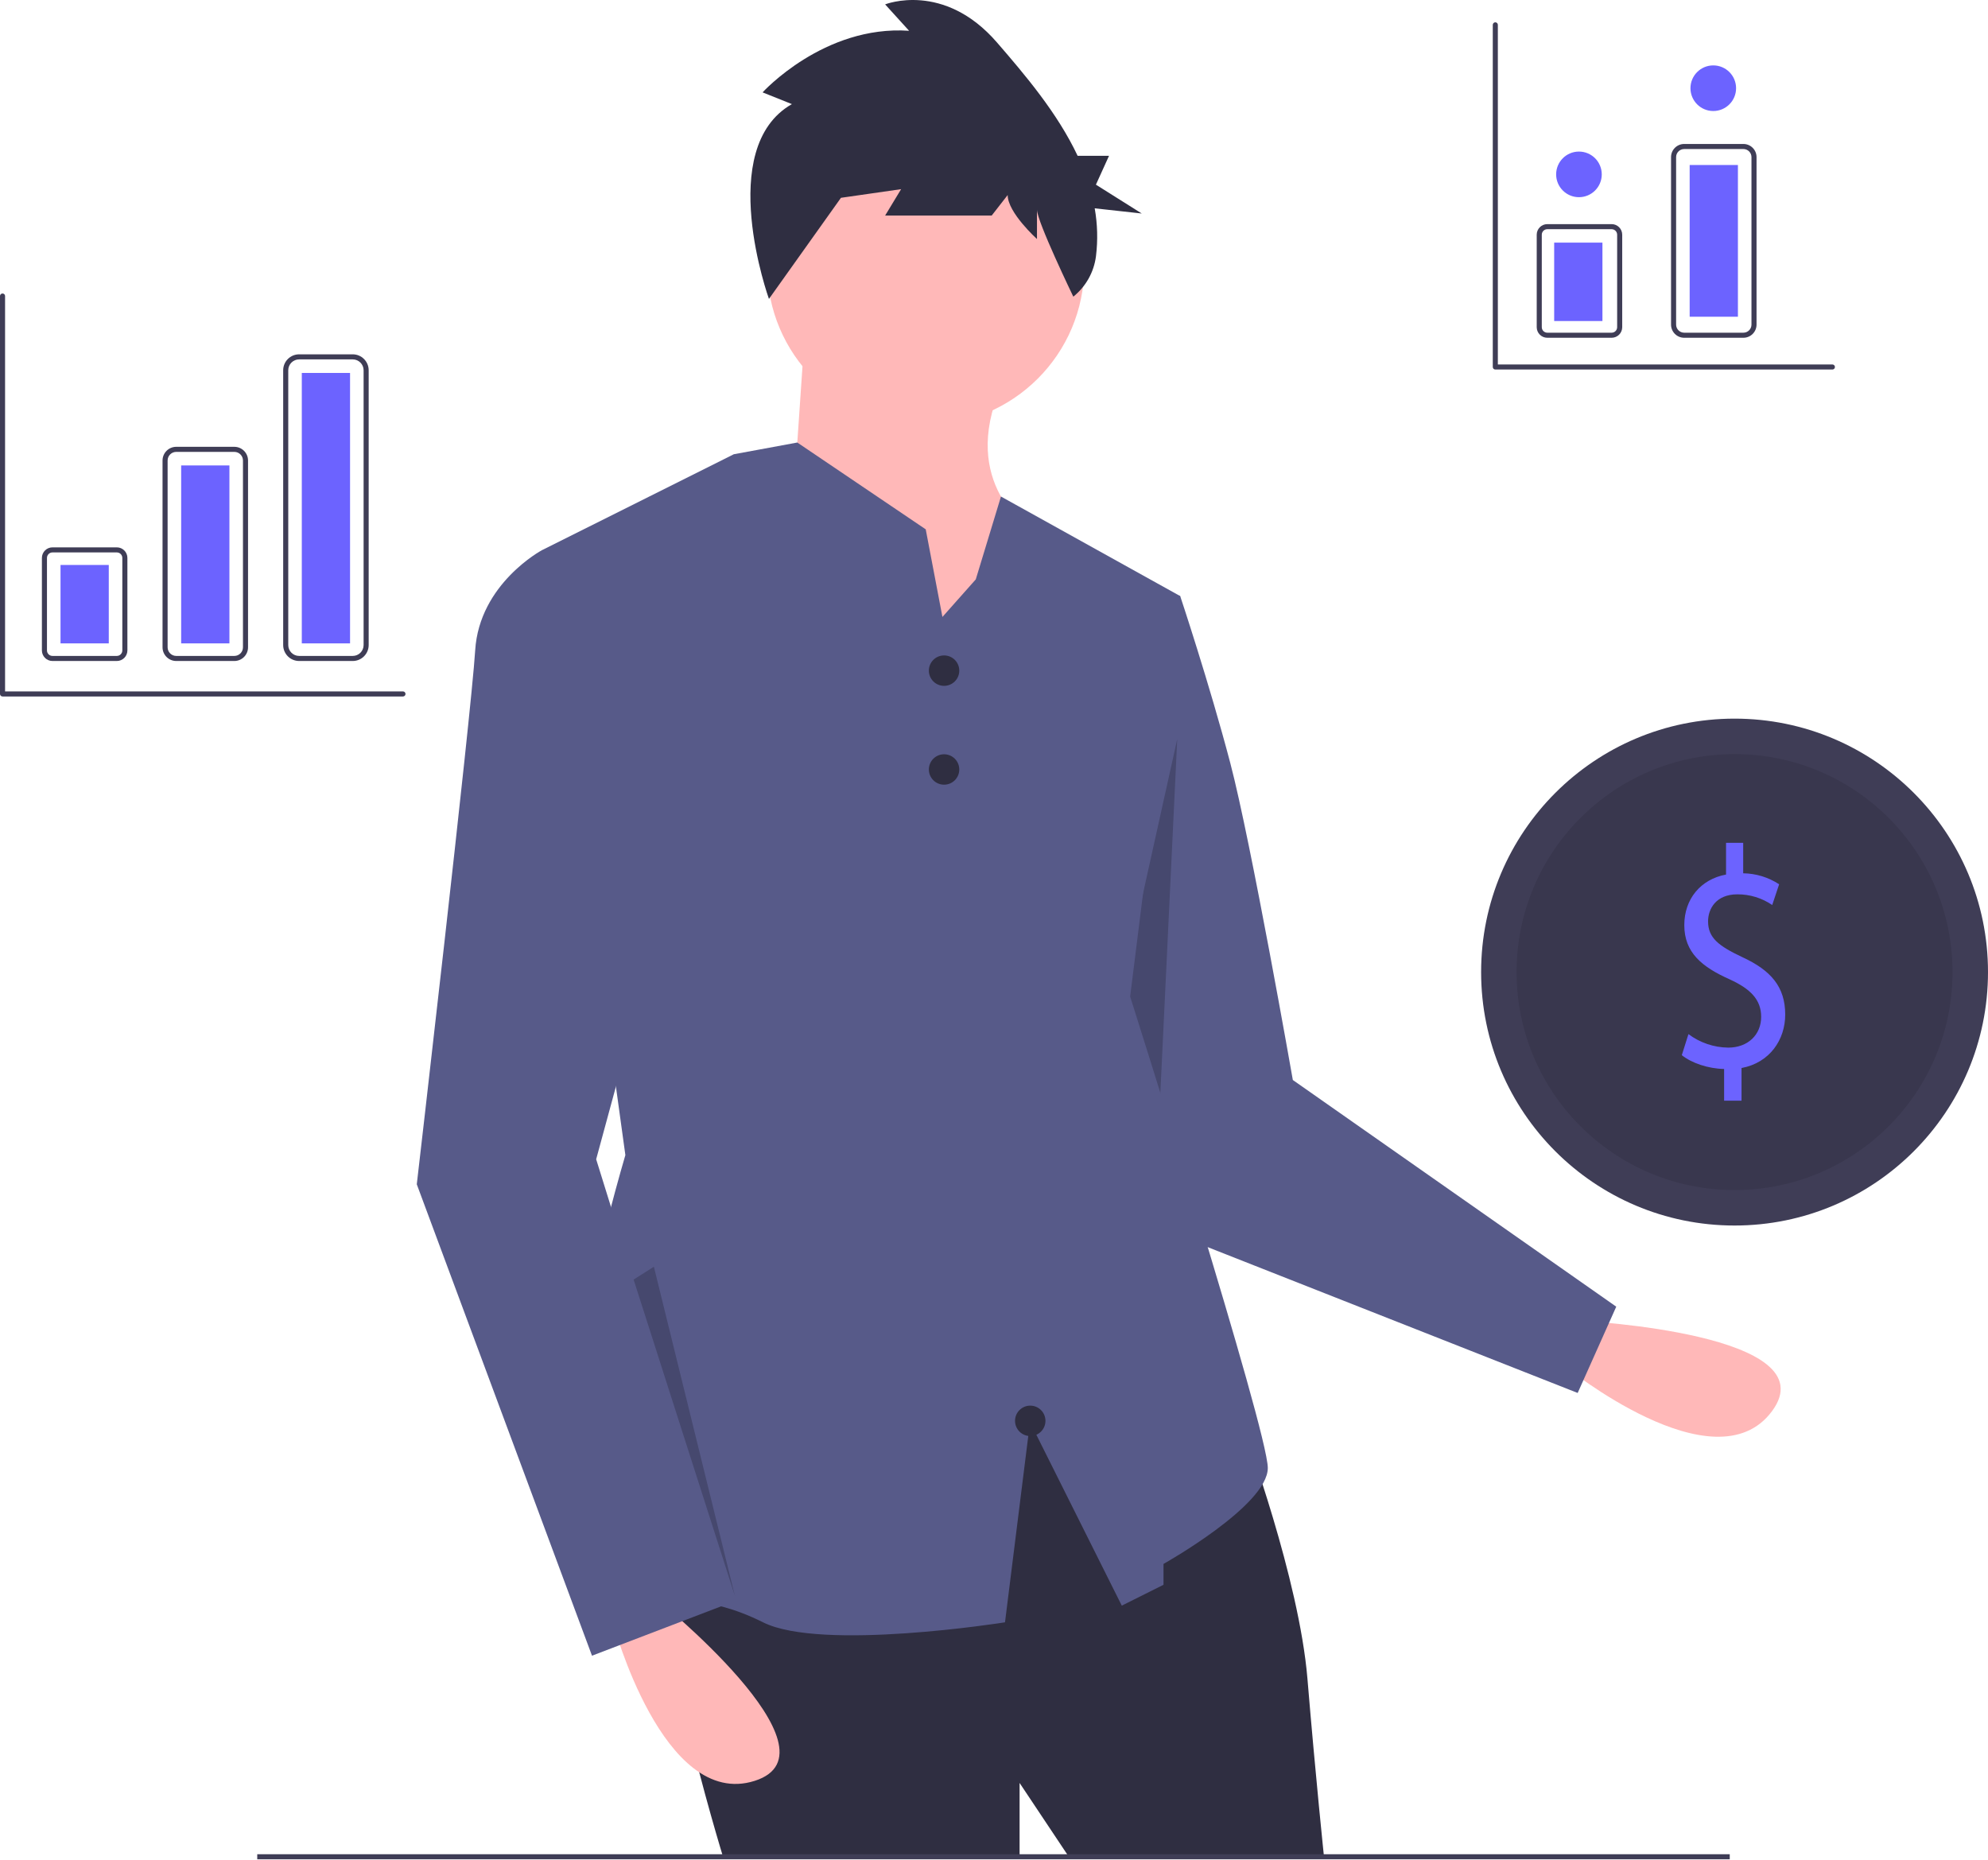
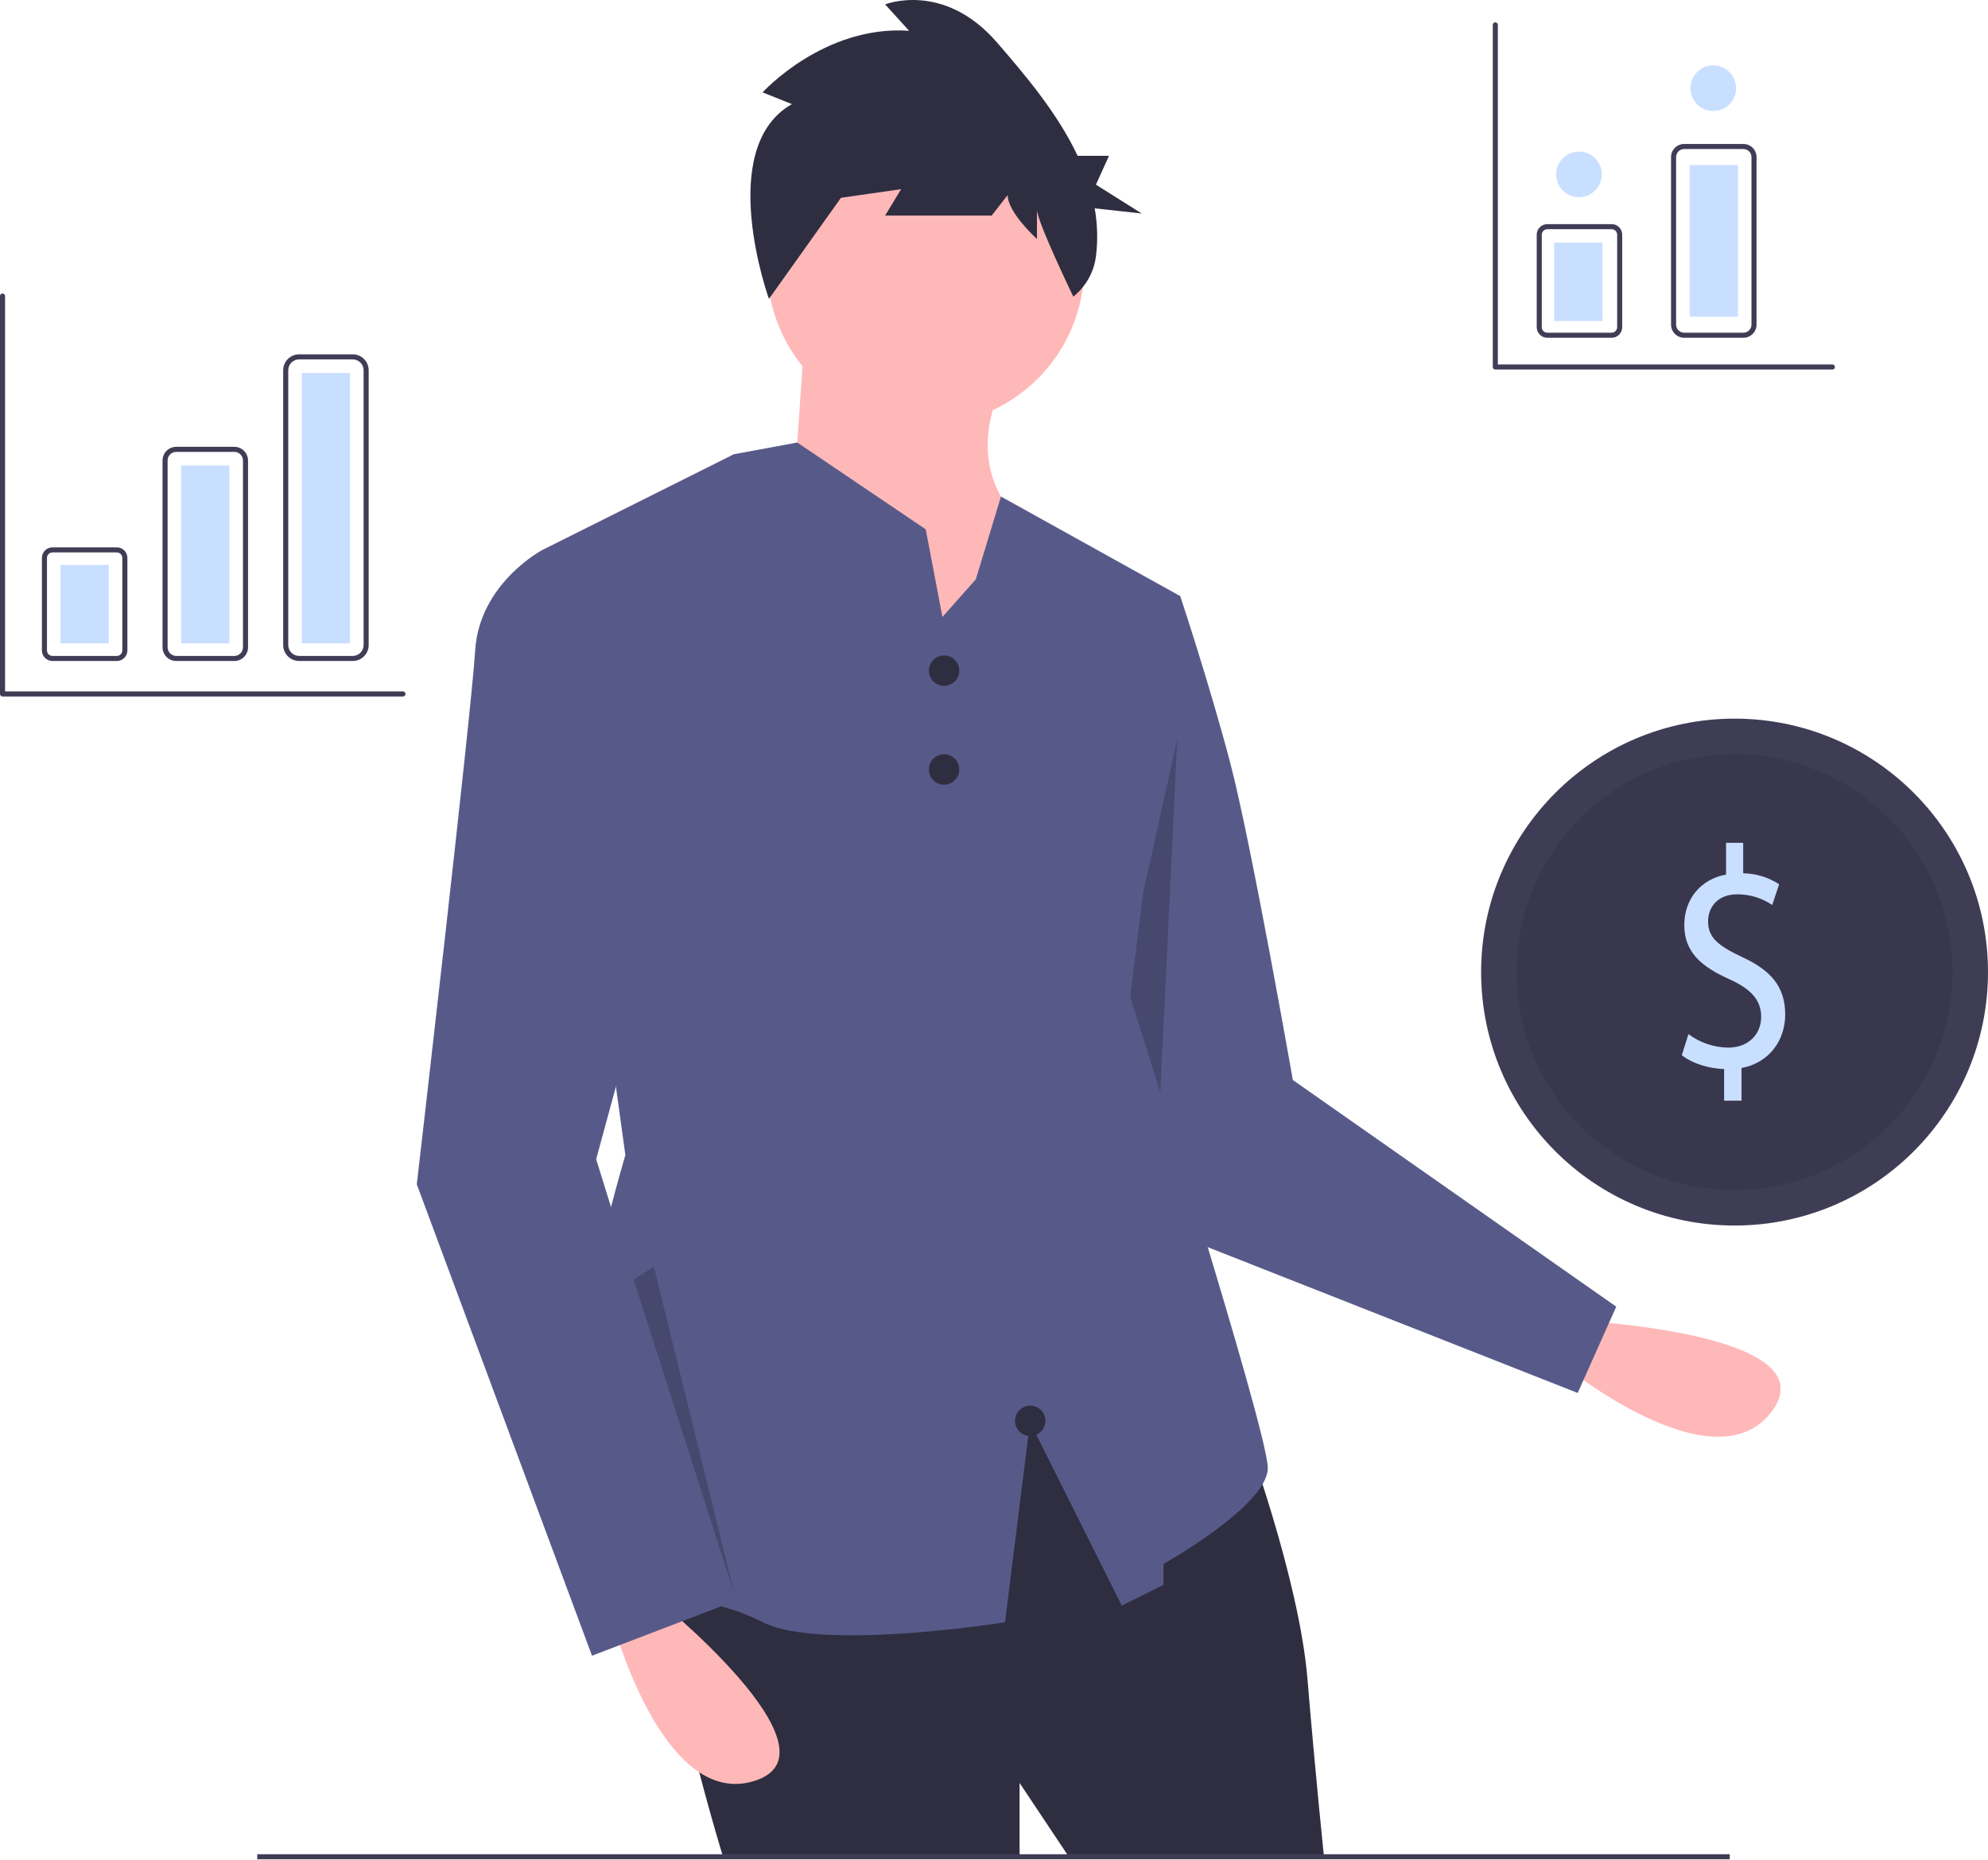
<svg xmlns="http://www.w3.org/2000/svg" id="aadec279-818b-408a-a9a2-133d1084e5d4" data-name="Layer 1" width="784.398" height="733.607" viewBox="0 0 784.398 733.607">
  <path d="M832.546,604.415s97.041,5.017,74.438,35.565-81.995-17.92-81.995-17.92Z" transform="translate(-207.8012 -83.1967)" fill="#ffb8b8" />
  <path d="M653.717,313.448l19.752,4.938s11.522,34.566,19.752,65.84S717.911,509.323,717.911,509.323L845.521,598.756,830.301,632.803l-170-67L622.443,417.147Z" transform="translate(-207.8012 -83.1967)" fill="#575a89" />
  <polygon points="464.5 291.607 457.138 445.772 472.5 491.607 427.5 458.607 464.5 291.607" opacity="0.2" />
  <path d="M698.982,648.411s21.398,57.61,24.69,97.114,6.584,70.778,6.584,70.778H629.85l-19.752-29.628V816.303H493.231S460.311,709.313,473.479,696.145s138.265-69.132,138.265-69.132Z" transform="translate(-207.8012 -83.1967)" fill="#2f2e41" />
  <rect x="101.5" y="731.607" width="581" height="2" fill="#3f3d56" />
  <circle cx="365.261" cy="105.155" r="62.548" fill="#ffb8b8" />
  <path d="M525.328,214.688l-4.938,72.424,62.548,83.946L614.213,292.05s-27.982-18.106-11.522-55.964Z" transform="translate(-207.8012 -83.1967)" fill="#ffb8b8" />
  <path d="M708.031,662.4c0,14.82-41.15,37.86-41.15,37.86v8.23l-16.46,8.23-36.21-72.42-9.87,79s-72.43,11.53-95.47,0c-23.05-11.52-34.57-6.58-67.49-18.1s13.17-166.25,13.17-166.25l-32.92-238.67,71.92-35.96,3.79-1.9,9.89-1.82,15.16-2.8,50.67,34.25,4.08,21.4,2.51,13.17,13.16-14.82,9.94-32.69,70.72,39.28-19.75,158.01S708.031,647.59,708.031,662.4Z" transform="translate(-207.8012 -83.1967)" fill="#575a89" />
  <path d="M466.072,713.428s75.716,60.902,39.504,72.424-55.964-62.548-55.964-62.548Z" transform="translate(-207.8012 -83.1967)" fill="#ffb8b8" />
  <path d="M438.09,303.572l-16.46-3.292s-24.69,13.168-26.336,39.504-23.044,210.689-23.044,210.689l69.132,185.999,55.964-21.398L443.028,540.597,484.178,389.164Z" transform="translate(-207.8012 -83.1967)" fill="#575a89" />
  <circle cx="372.5" cy="264.607" r="6" fill="#2f2e41" />
  <circle cx="372.5" cy="303.607" r="6" fill="#2f2e41" />
  <circle cx="406.5" cy="560.607" r="6" fill="#2f2e41" />
  <path d="M520.254,124.274l-11.562-4.629S532.867,93.028,566.503,95.343L557.043,84.928s23.125-9.258,44.147,15.044c11.051,12.775,23.837,27.791,31.808,44.707h12.383l-5.168,11.379,18.088,11.379-18.566-2.044a63.589,63.589,0,0,1,.504,18.875,24.421,24.421,0,0,1-8.943,15.976h0S616.957,170.563,616.957,165.934v11.572s-11.562-10.415-11.562-17.358l-6.307,8.101H557.043l6.307-10.415L539.174,161.305l9.46-12.73-37.431,52.565S489.771,141.632,520.254,124.274Z" transform="translate(-207.8012 -83.1967)" fill="#2f2e41" />
  <circle cx="684.398" cy="383.545" r="100" fill="#3f3d56" />
  <circle cx="684.398" cy="383.545" r="86" opacity="0.1" />
-   <path d="M888.078,517.49V504.973c-6.327-.123-12.873-2.355-16.691-5.453l2.618-8.303a26.681,26.681,0,0,0,15.709,5.329c7.746,0,12.982-5.081,12.982-12.145,0-6.816-4.255-11.03-12.328-14.748-11.128-4.957-18-10.658-18-21.44,0-10.287,6.437-18.094,16.473-19.953V415.742h6.764v12.021a26.543,26.543,0,0,1,14.182,4.337l-2.728,8.18a24.107,24.107,0,0,0-13.746-4.214c-8.4,0-11.564,5.701-11.564,10.658,0,6.444,4.036,9.666,13.528,14.128,11.236,5.205,16.909,11.649,16.909,22.679,0,9.79-6,18.962-17.237,21.068v12.89Z" transform="translate(-207.8012 -83.1967)" fill="#6c63ff" />
+   <path d="M888.078,517.49V504.973c-6.327-.123-12.873-2.355-16.691-5.453l2.618-8.303a26.681,26.681,0,0,0,15.709,5.329c7.746,0,12.982-5.081,12.982-12.145,0-6.816-4.255-11.03-12.328-14.748-11.128-4.957-18-10.658-18-21.44,0-10.287,6.437-18.094,16.473-19.953V415.742h6.764v12.021a26.543,26.543,0,0,1,14.182,4.337l-2.728,8.18a24.107,24.107,0,0,0-13.746-4.214c-8.4,0-11.564,5.701-11.564,10.658,0,6.444,4.036,9.666,13.528,14.128,11.236,5.205,16.909,11.649,16.909,22.679,0,9.79-6,18.962-17.237,21.068v12.89Z" transform="translate(-207.8012 -83.1967)" fill="#c9dfff" />
  <polygon points="250.005 504.87 290 629.803 258 499.803 250.005 504.87" opacity="0.2" />
  <path d="M253.894,344H228.508a4.178,4.178,0,0,1-4.173-4.173V303.334a4.178,4.178,0,0,1,4.173-4.173h25.387a4.178,4.178,0,0,1,4.173,4.173v36.493A4.178,4.178,0,0,1,253.894,344Zm-25.387-42.84a2.176,2.176,0,0,0-2.173,2.173v36.493A2.176,2.176,0,0,0,228.508,342h25.387a2.176,2.176,0,0,0,2.173-2.173V303.334a2.176,2.176,0,0,0-2.173-2.173Z" transform="translate(-207.8012 -83.1967)" fill="#3f3d56" />
  <path d="M300.264,344H277.338a5.41,5.41,0,0,1-5.404-5.404V264.897a5.41,5.41,0,0,1,5.404-5.404h22.926a5.41,5.41,0,0,1,5.404,5.404v73.699A5.41,5.41,0,0,1,300.264,344Zm-22.926-82.507a3.408,3.408,0,0,0-3.404,3.404v73.699A3.408,3.408,0,0,0,277.338,342h22.926a3.408,3.408,0,0,0,3.404-3.404V264.897a3.408,3.408,0,0,0-3.404-3.404Z" transform="translate(-207.8012 -83.1967)" fill="#3f3d56" />
  <path d="M346.979,344H325.824a6.296,6.296,0,0,1-6.289-6.289V229.289A6.296,6.296,0,0,1,325.824,223h21.155a6.296,6.296,0,0,1,6.289,6.289V337.711A6.296,6.296,0,0,1,346.979,344ZM325.824,225a4.294,4.294,0,0,0-4.289,4.289V337.711A4.294,4.294,0,0,0,325.824,342h21.155a4.294,4.294,0,0,0,4.289-4.289V229.289A4.294,4.294,0,0,0,346.979,225Z" transform="translate(-207.8012 -83.1967)" fill="#3f3d56" />
-   <rect x="23.88" y="222.913" width="19.04" height="30.94" fill="#6c63ff" />
-   <rect x="71.48" y="183.643" width="19.04" height="70.21" fill="#6c63ff" />
-   <rect x="119.08" y="147.15" width="19.04" height="106.703" fill="#6c63ff" />
+   <rect x="23.88" y="222.913" width="19.04" height="30.94" fill="#c9dfff" />
+   <rect x="71.48" y="183.643" width="19.04" height="70.21" fill="#c9dfff" />
+   <rect x="119.08" y="147.15" width="19.04" height="106.703" fill="#c9dfff" />
  <path d="M930.801,229h-133a1.0 1,0,0,1-1-1V93a1,1,0,0,1,2,0V227h132a1,1,0,0,1,0,2Z" transform="translate(-207.8012 -83.1967)" fill="#3f3d56" />
  <path d="M366.801,358h-158a1.0 1,0,0,1-1-1V200a1,1,0,0,1,2,0V356h157a1,1,0,0,1,0,2Z" transform="translate(-207.8012 -83.1967)" fill="#3f3d56" />
  <path d="M843.7,216.467H818.313a4.178,4.178,0,0,1-4.174-4.173V175.801a4.178,4.178,0,0,1,4.174-4.173h25.387a4.178,4.178,0,0,1,4.173,4.173V212.294A4.178,4.178,0,0,1,843.7,216.467ZM818.313,173.627a2.176,2.176,0,0,0-2.174,2.173V212.294a2.176,2.176,0,0,0,2.174,2.173h25.387a2.176,2.176,0,0,0,2.173-2.173V175.801a2.176,2.176,0,0,0-2.173-2.173Z" transform="translate(-207.8012 -83.1967)" fill="#3f3d56" />
  <path d="M895.689,216.467H872.323a5.19,5.19,0,0,1-5.184-5.184V145.184A5.189,5.189,0,0,1,872.323,140h23.366a5.189,5.189,0,0,1,5.184,5.184V211.283A5.19,5.19,0,0,1,895.689,216.467ZM872.323,142a3.187,3.187,0,0,0-3.184,3.184V211.283a3.187,3.187,0,0,0,3.184,3.184h23.366a3.187,3.187,0,0,0,3.184-3.184V145.184A3.187,3.187,0,0,0,895.689,142Z" transform="translate(-207.8012 -83.1967)" fill="#3f3d56" />
-   <rect x="613.228" y="95.727" width="19.04" height="30.94" fill="#6c63ff" />
-   <rect x="666.685" y="65.105" width="19.04" height="59.864" fill="#6c63ff" />
-   <circle cx="623" cy="68.803" r="9" fill="#6c63ff" />
-   <circle cx="676" cy="34.803" r="9" fill="#6c63ff" />
+   <rect x="613.228" y="95.727" width="19.04" height="30.94" fill="#c9dfff" />
+   <rect x="666.685" y="65.105" width="19.04" height="59.864" fill="#c9dfff" />
+   <circle cx="623" cy="68.803" r="9" fill="#c9dfff" />
+   <circle cx="676" cy="34.803" r="9" fill="#c9dfff" />
</svg>
